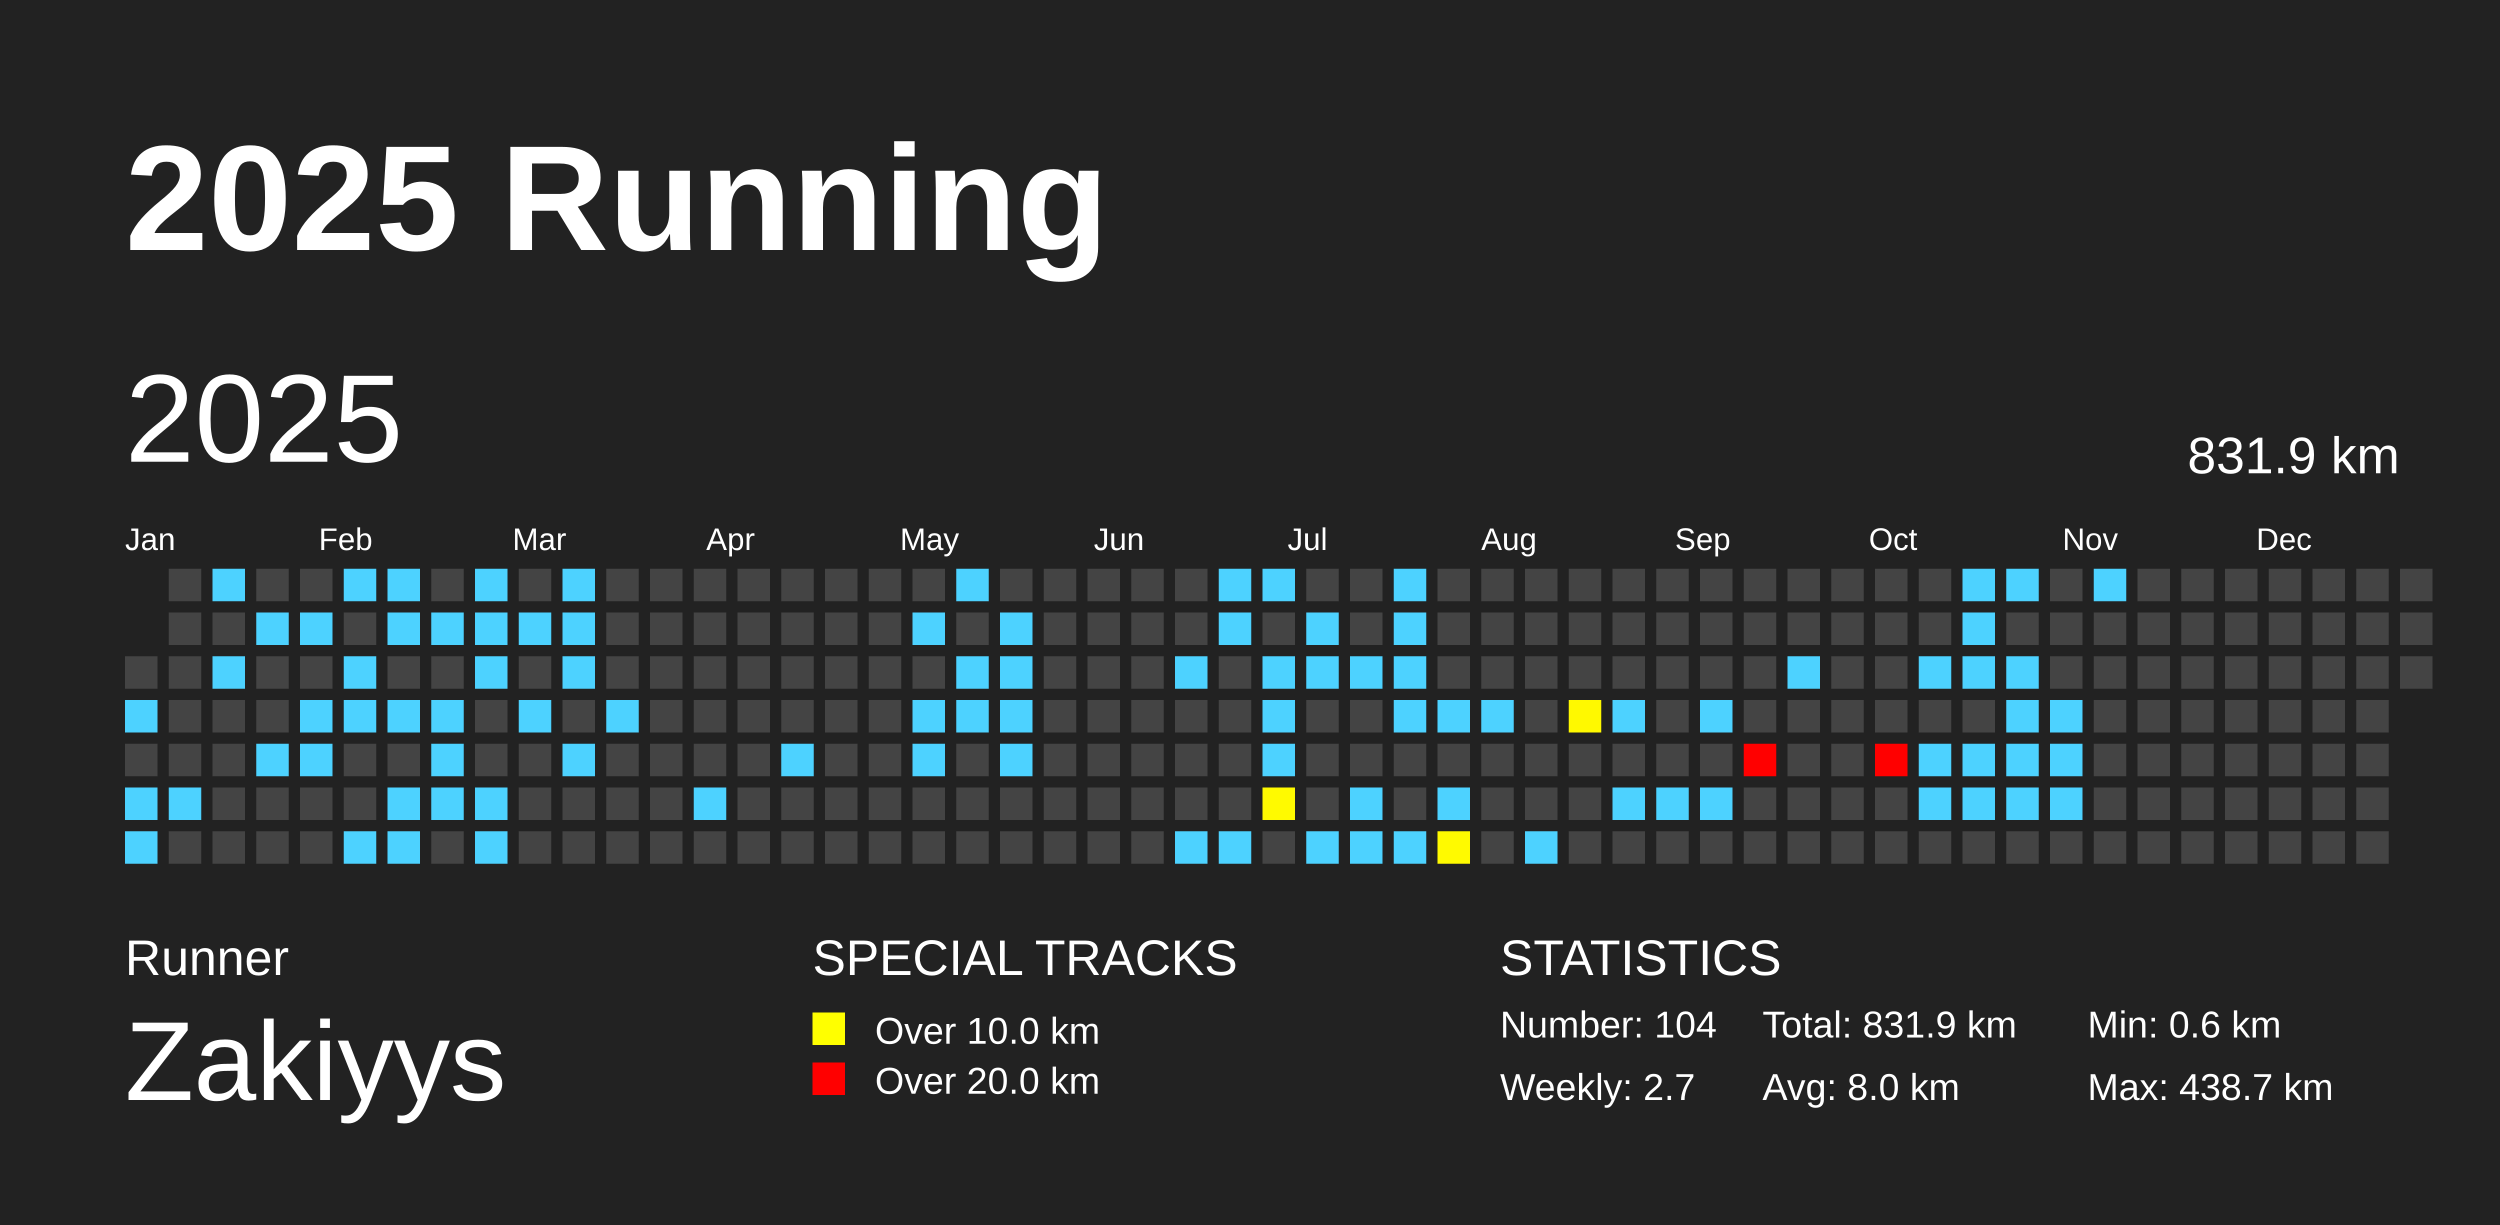
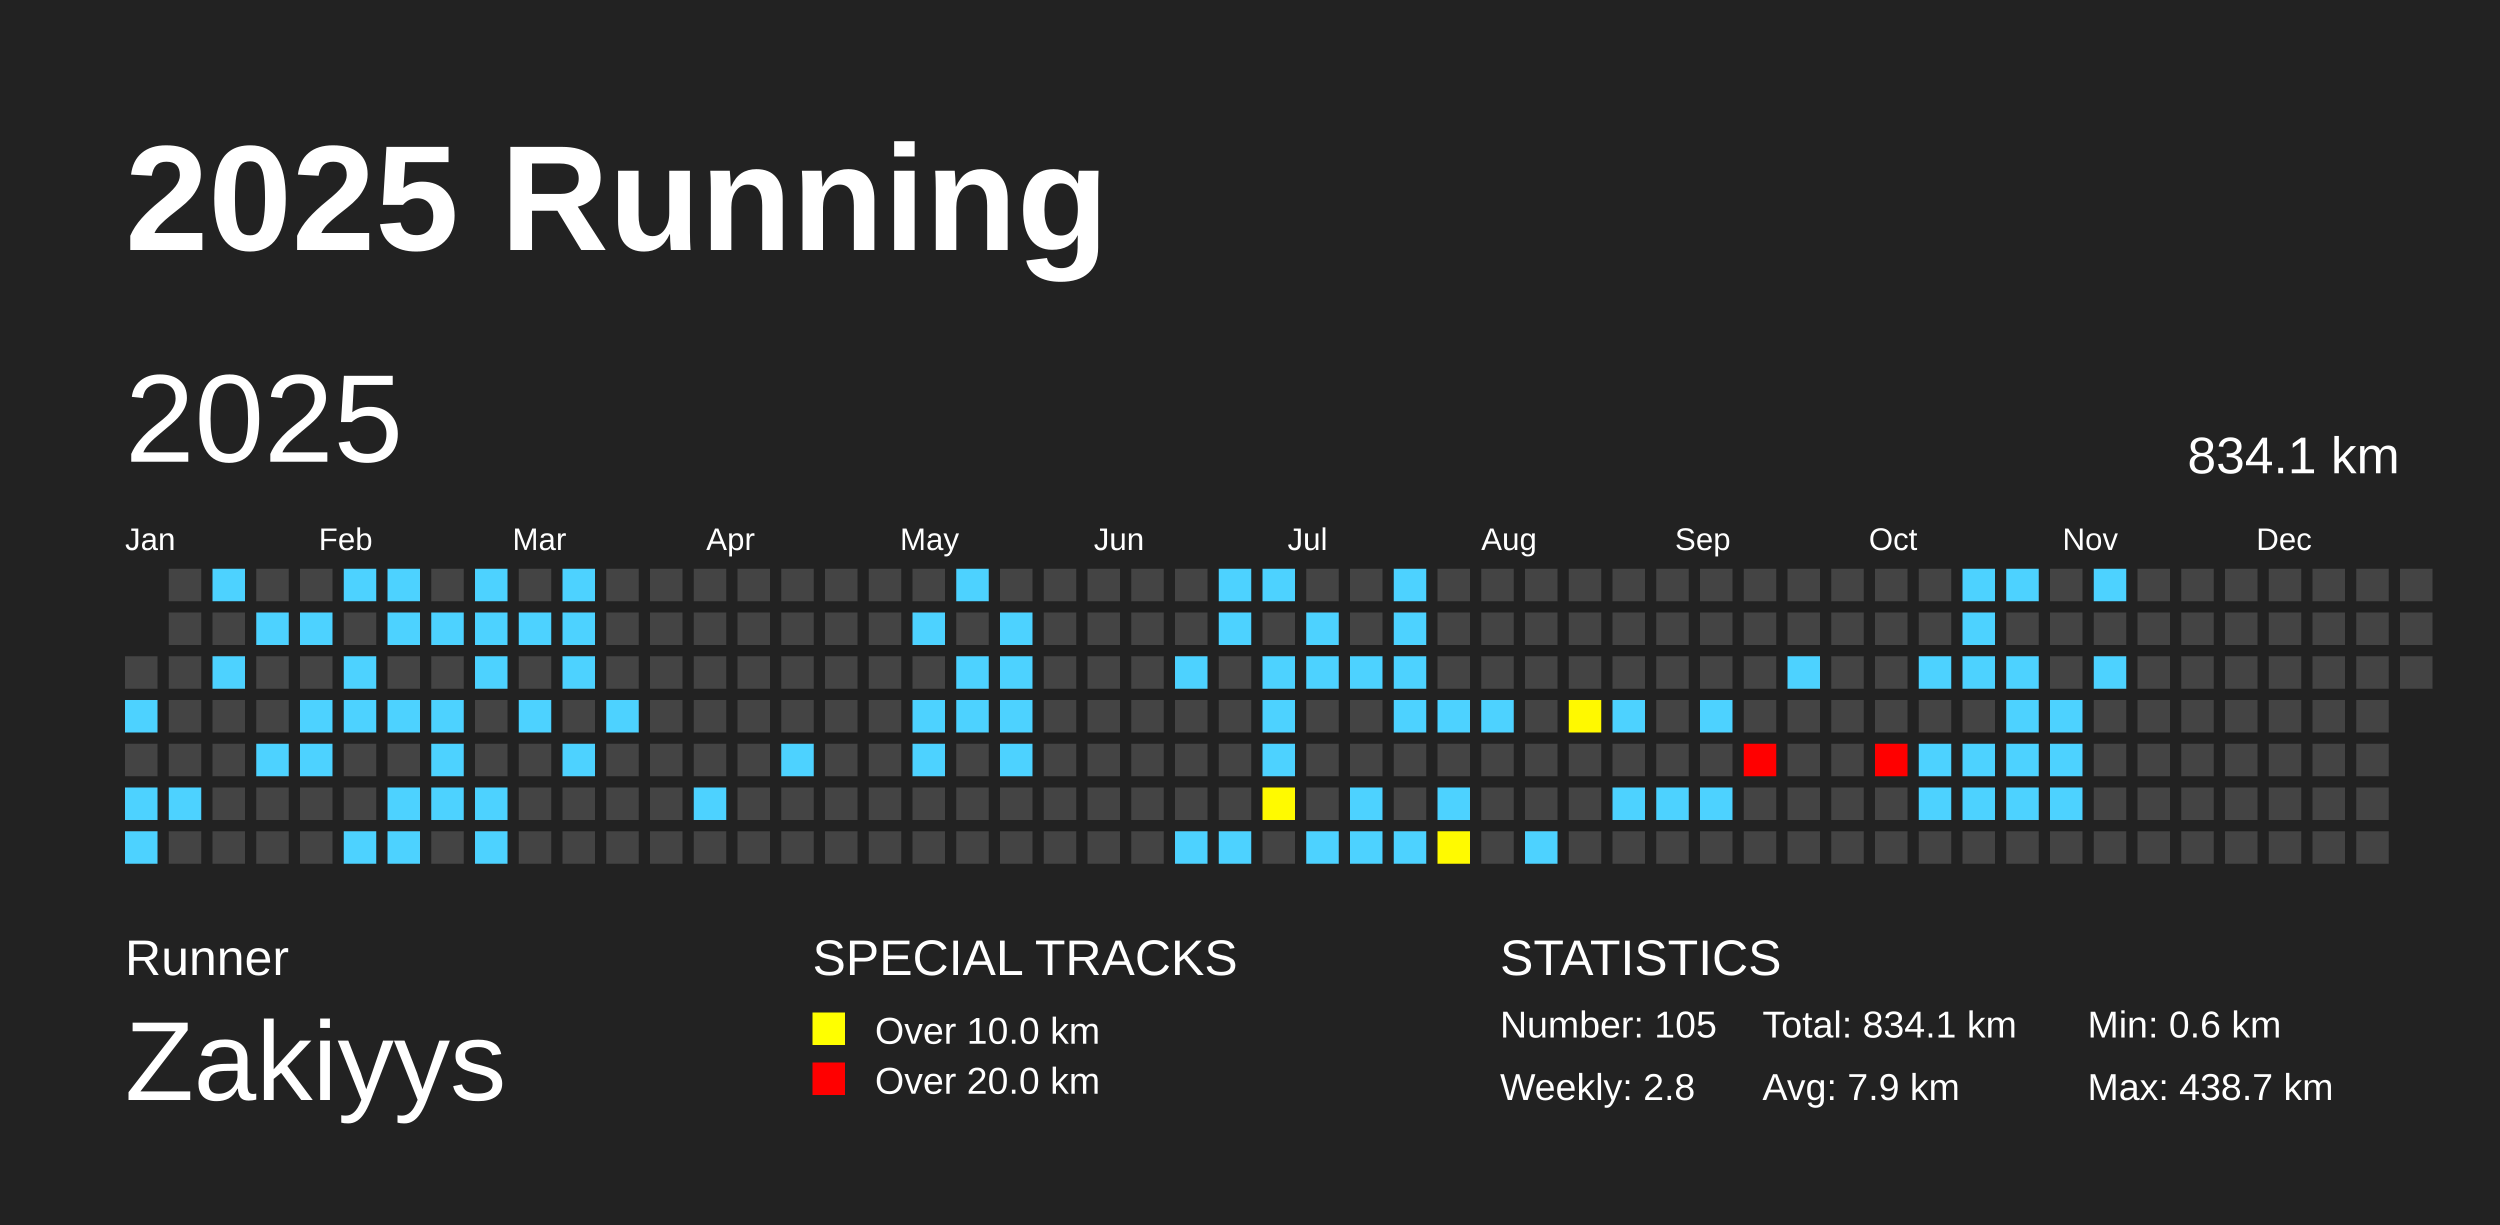
<svg xmlns="http://www.w3.org/2000/svg" baseProfile="full" height="98mm" version="1.1" viewBox="0,0,200,98" width="200mm">
  <defs />
  <rect fill="#222222" height="98" width="200" x="0" y="0" />
  <text fill="#FFFFFF" style="font-size:12px; font-family:Arial; font-weight:bold;" x="10" y="20">2025 Running</text>
  <text fill="#FFFFFF" style="font-size:4px; font-family:Arial" x="10" y="78">Runner</text>
  <text fill="#FFFFFF" style="font-size:9px; font-family:Arial" x="10" y="88">Zakiyys</text>
  <text fill="#FFFFFF" style="font-size:4px; font-family:Arial" x="65" y="78">SPECIAL TRACKS</text>
  <rect fill="yellow" height="2.6" width="2.6" x="65" y="81" />
  <text fill="#FFFFFF" style="font-size:3px; font-family:Arial" x="70" y="83.5">Over 10.0 km</text>
  <rect fill="red" height="2.6" width="2.6" x="65" y="85" />
  <text fill="#FFFFFF" style="font-size:3px; font-family:Arial" x="70" y="87.5">Over 20.0 km</text>
  <text fill="#FFFFFF" style="font-size:4px; font-family:Arial" x="120" y="78">STATISTICS</text>
-   <text fill="#FFFFFF" style="font-size:3px; font-family:Arial" x="120" y="83">Number: 104</text>
-   <text fill="#FFFFFF" style="font-size:3px; font-family:Arial" x="120" y="88">Weekly: 2.7</text>
-   <text fill="#FFFFFF" style="font-size:3px; font-family:Arial" x="141" y="83">Total: 831.9 km</text>
-   <text fill="#FFFFFF" style="font-size:3px; font-family:Arial" x="141" y="88">Avg: 8.0 km</text>
+   <text fill="#FFFFFF" style="font-size:3px; font-family:Arial" x="120" y="83">Number: 105</text>
+   <text fill="#FFFFFF" style="font-size:3px; font-family:Arial" x="120" y="88">Weekly: 2.8</text>
+   <text fill="#FFFFFF" style="font-size:3px; font-family:Arial" x="141" y="83">Total: 834.1 km</text>
+   <text fill="#FFFFFF" style="font-size:3px; font-family:Arial" x="141" y="88">Avg: 7.9 km</text>
  <text fill="#FFFFFF" style="font-size:3px; font-family:Arial" x="167" y="83">Min: 0.6 km</text>
  <text fill="#FFFFFF" style="font-size:3px; font-family:Arial" x="167" y="88">Max: 438.7 km</text>
  <text dominant-baseline="hanging" fill="#FFFFFF" style="font-size:10.0px; font-family:Arial;" x="10" y="30">2025</text>
-   <text dominant-baseline="hanging" fill="#FFFFFF" style="font-size:4.125px; font-family:Arial;" x="175" y="35">831.9 km</text>
+   <text dominant-baseline="hanging" fill="#FFFFFF" style="font-size:4.125px; font-family:Arial;" x="175" y="35">834.1 km</text>
  <text fill="#FFFFFF" style="font-size:2.5px; font-family:Arial" x="10.0" y="44">Jan</text>
  <text fill="#FFFFFF" style="font-size:2.5px; font-family:Arial" x="25.5" y="44">Feb</text>
  <text fill="#FFFFFF" style="font-size:2.5px; font-family:Arial" x="41.0" y="44">Mar</text>
  <text fill="#FFFFFF" style="font-size:2.5px; font-family:Arial" x="56.5" y="44">Apr</text>
  <text fill="#FFFFFF" style="font-size:2.5px; font-family:Arial" x="72.0" y="44">May</text>
  <text fill="#FFFFFF" style="font-size:2.5px; font-family:Arial" x="87.5" y="44">Jun</text>
  <text fill="#FFFFFF" style="font-size:2.5px; font-family:Arial" x="103.0" y="44">Jul</text>
  <text fill="#FFFFFF" style="font-size:2.5px; font-family:Arial" x="118.5" y="44">Aug</text>
  <text fill="#FFFFFF" style="font-size:2.5px; font-family:Arial" x="134.0" y="44">Sep</text>
  <text fill="#FFFFFF" style="font-size:2.5px; font-family:Arial" x="149.5" y="44">Oct</text>
  <text fill="#FFFFFF" style="font-size:2.5px; font-family:Arial" x="165.0" y="44">Nov</text>
  <text fill="#FFFFFF" style="font-size:2.5px; font-family:Arial" x="180.5" y="44">Dec</text>
  <rect fill="#444444" height="2.6" width="2.6" x="10.0" y="52.5" />
  <rect fill="#4dd2ff" height="2.6" width="2.6" x="10.0" y="56.0" />
  <rect fill="#444444" height="2.6" width="2.6" x="10.0" y="59.5" />
  <rect fill="#4dd2ff" height="2.6" width="2.6" x="10.0" y="63.0" />
  <rect fill="#4dd2ff" height="2.6" width="2.6" x="10.0" y="66.5" />
  <rect fill="#444444" height="2.6" width="2.6" x="13.5" y="45.5" />
  <rect fill="#444444" height="2.6" width="2.6" x="13.5" y="49.0" />
  <rect fill="#444444" height="2.6" width="2.6" x="13.5" y="52.5" />
  <rect fill="#444444" height="2.6" width="2.6" x="13.5" y="56.0" />
  <rect fill="#444444" height="2.6" width="2.6" x="13.5" y="59.5" />
  <rect fill="#4dd2ff" height="2.6" width="2.6" x="13.5" y="63.0" />
  <rect fill="#444444" height="2.6" width="2.6" x="13.5" y="66.5" />
  <rect fill="#4dd2ff" height="2.6" width="2.6" x="17.0" y="45.5" />
  <rect fill="#444444" height="2.6" width="2.6" x="17.0" y="49.0" />
  <rect fill="#4dd2ff" height="2.6" width="2.6" x="17.0" y="52.5" />
  <rect fill="#444444" height="2.6" width="2.6" x="17.0" y="56.0" />
  <rect fill="#444444" height="2.6" width="2.6" x="17.0" y="59.5" />
  <rect fill="#444444" height="2.6" width="2.6" x="17.0" y="63.0" />
  <rect fill="#444444" height="2.6" width="2.6" x="17.0" y="66.5" />
  <rect fill="#444444" height="2.6" width="2.6" x="20.5" y="45.5" />
  <rect fill="#4dd2ff" height="2.6" width="2.6" x="20.5" y="49.0" />
  <rect fill="#444444" height="2.6" width="2.6" x="20.5" y="52.5" />
  <rect fill="#444444" height="2.6" width="2.6" x="20.5" y="56.0" />
  <rect fill="#4dd2ff" height="2.6" width="2.6" x="20.5" y="59.5" />
  <rect fill="#444444" height="2.6" width="2.6" x="20.5" y="63.0" />
  <rect fill="#444444" height="2.6" width="2.6" x="20.5" y="66.5" />
  <rect fill="#444444" height="2.6" width="2.6" x="24.0" y="45.5" />
  <rect fill="#4dd2ff" height="2.6" width="2.6" x="24.0" y="49.0" />
  <rect fill="#444444" height="2.6" width="2.6" x="24.0" y="52.5" />
  <rect fill="#4dd2ff" height="2.6" width="2.6" x="24.0" y="56.0" />
  <rect fill="#4dd2ff" height="2.6" width="2.6" x="24.0" y="59.5" />
  <rect fill="#444444" height="2.6" width="2.6" x="24.0" y="63.0" />
  <rect fill="#444444" height="2.6" width="2.6" x="24.0" y="66.5" />
  <rect fill="#4dd2ff" height="2.6" width="2.6" x="27.5" y="45.5" />
  <rect fill="#444444" height="2.6" width="2.6" x="27.5" y="49.0" />
  <rect fill="#4dd2ff" height="2.6" width="2.6" x="27.5" y="52.5" />
  <rect fill="#4dd2ff" height="2.6" width="2.6" x="27.5" y="56.0" />
  <rect fill="#444444" height="2.6" width="2.6" x="27.5" y="59.5" />
  <rect fill="#444444" height="2.6" width="2.6" x="27.5" y="63.0" />
  <rect fill="#4dd2ff" height="2.6" width="2.6" x="27.5" y="66.5" />
  <rect fill="#4dd2ff" height="2.6" width="2.6" x="31.0" y="45.5" />
  <rect fill="#4dd2ff" height="2.6" width="2.6" x="31.0" y="49.0" />
  <rect fill="#444444" height="2.6" width="2.6" x="31.0" y="52.5" />
  <rect fill="#4dd2ff" height="2.6" width="2.6" x="31.0" y="56.0" />
  <rect fill="#444444" height="2.6" width="2.6" x="31.0" y="59.5" />
  <rect fill="#4dd2ff" height="2.6" width="2.6" x="31.0" y="63.0" />
  <rect fill="#4dd2ff" height="2.6" width="2.6" x="31.0" y="66.5" />
  <rect fill="#444444" height="2.6" width="2.6" x="34.5" y="45.5" />
  <rect fill="#4dd2ff" height="2.6" width="2.6" x="34.5" y="49.0" />
  <rect fill="#444444" height="2.6" width="2.6" x="34.5" y="52.5" />
  <rect fill="#4dd2ff" height="2.6" width="2.6" x="34.5" y="56.0" />
  <rect fill="#4dd2ff" height="2.6" width="2.6" x="34.5" y="59.5" />
  <rect fill="#4dd2ff" height="2.6" width="2.6" x="34.5" y="63.0" />
  <rect fill="#444444" height="2.6" width="2.6" x="34.5" y="66.5" />
  <rect fill="#4dd2ff" height="2.6" width="2.6" x="38.0" y="45.5" />
  <rect fill="#4dd2ff" height="2.6" width="2.6" x="38.0" y="49.0" />
  <rect fill="#4dd2ff" height="2.6" width="2.6" x="38.0" y="52.5" />
  <rect fill="#444444" height="2.6" width="2.6" x="38.0" y="56.0" />
  <rect fill="#444444" height="2.6" width="2.6" x="38.0" y="59.5" />
  <rect fill="#4dd2ff" height="2.6" width="2.6" x="38.0" y="63.0" />
  <rect fill="#4dd2ff" height="2.6" width="2.6" x="38.0" y="66.5" />
  <rect fill="#444444" height="2.6" width="2.6" x="41.5" y="45.5" />
  <rect fill="#4dd2ff" height="2.6" width="2.6" x="41.5" y="49.0" />
  <rect fill="#444444" height="2.6" width="2.6" x="41.5" y="52.5" />
  <rect fill="#4dd2ff" height="2.6" width="2.6" x="41.5" y="56.0" />
  <rect fill="#444444" height="2.6" width="2.6" x="41.5" y="59.5" />
  <rect fill="#444444" height="2.6" width="2.6" x="41.5" y="63.0" />
  <rect fill="#444444" height="2.6" width="2.6" x="41.5" y="66.5" />
  <rect fill="#4dd2ff" height="2.6" width="2.6" x="45.0" y="45.5" />
  <rect fill="#4dd2ff" height="2.6" width="2.6" x="45.0" y="49.0" />
  <rect fill="#4dd2ff" height="2.6" width="2.6" x="45.0" y="52.5" />
  <rect fill="#444444" height="2.6" width="2.6" x="45.0" y="56.0" />
  <rect fill="#4dd2ff" height="2.6" width="2.6" x="45.0" y="59.5" />
  <rect fill="#444444" height="2.6" width="2.6" x="45.0" y="63.0" />
  <rect fill="#444444" height="2.6" width="2.6" x="45.0" y="66.5" />
  <rect fill="#444444" height="2.6" width="2.6" x="48.5" y="45.5" />
  <rect fill="#444444" height="2.6" width="2.6" x="48.5" y="49.0" />
  <rect fill="#444444" height="2.6" width="2.6" x="48.5" y="52.5" />
  <rect fill="#4dd2ff" height="2.6" width="2.6" x="48.5" y="56.0" />
  <rect fill="#444444" height="2.6" width="2.6" x="48.5" y="59.5" />
  <rect fill="#444444" height="2.6" width="2.6" x="48.5" y="63.0" />
  <rect fill="#444444" height="2.6" width="2.6" x="48.5" y="66.5" />
  <rect fill="#444444" height="2.6" width="2.6" x="52.0" y="45.5" />
  <rect fill="#444444" height="2.6" width="2.6" x="52.0" y="49.0" />
  <rect fill="#444444" height="2.6" width="2.6" x="52.0" y="52.5" />
  <rect fill="#444444" height="2.6" width="2.6" x="52.0" y="56.0" />
  <rect fill="#444444" height="2.6" width="2.6" x="52.0" y="59.5" />
  <rect fill="#444444" height="2.6" width="2.6" x="52.0" y="63.0" />
  <rect fill="#444444" height="2.6" width="2.6" x="52.0" y="66.5" />
  <rect fill="#444444" height="2.6" width="2.6" x="55.5" y="45.5" />
  <rect fill="#444444" height="2.6" width="2.6" x="55.5" y="49.0" />
  <rect fill="#444444" height="2.6" width="2.6" x="55.5" y="52.5" />
  <rect fill="#444444" height="2.6" width="2.6" x="55.5" y="56.0" />
  <rect fill="#444444" height="2.6" width="2.6" x="55.5" y="59.5" />
  <rect fill="#4dd2ff" height="2.6" width="2.6" x="55.5" y="63.0" />
  <rect fill="#444444" height="2.6" width="2.6" x="55.5" y="66.5" />
  <rect fill="#444444" height="2.6" width="2.6" x="59.0" y="45.5" />
  <rect fill="#444444" height="2.6" width="2.6" x="59.0" y="49.0" />
  <rect fill="#444444" height="2.6" width="2.6" x="59.0" y="52.5" />
  <rect fill="#444444" height="2.6" width="2.6" x="59.0" y="56.0" />
  <rect fill="#444444" height="2.6" width="2.6" x="59.0" y="59.5" />
  <rect fill="#444444" height="2.6" width="2.6" x="59.0" y="63.0" />
  <rect fill="#444444" height="2.6" width="2.6" x="59.0" y="66.5" />
  <rect fill="#444444" height="2.6" width="2.6" x="62.5" y="45.5" />
  <rect fill="#444444" height="2.6" width="2.6" x="62.5" y="49.0" />
  <rect fill="#444444" height="2.6" width="2.6" x="62.5" y="52.5" />
  <rect fill="#444444" height="2.6" width="2.6" x="62.5" y="56.0" />
  <rect fill="#4dd2ff" height="2.6" width="2.6" x="62.5" y="59.5" />
  <rect fill="#444444" height="2.6" width="2.6" x="62.5" y="63.0" />
  <rect fill="#444444" height="2.6" width="2.6" x="62.5" y="66.5" />
  <rect fill="#444444" height="2.6" width="2.6" x="66.0" y="45.5" />
  <rect fill="#444444" height="2.6" width="2.6" x="66.0" y="49.0" />
  <rect fill="#444444" height="2.6" width="2.6" x="66.0" y="52.5" />
  <rect fill="#444444" height="2.6" width="2.6" x="66.0" y="56.0" />
  <rect fill="#444444" height="2.6" width="2.6" x="66.0" y="59.5" />
  <rect fill="#444444" height="2.6" width="2.6" x="66.0" y="63.0" />
  <rect fill="#444444" height="2.6" width="2.6" x="66.0" y="66.5" />
  <rect fill="#444444" height="2.6" width="2.6" x="69.5" y="45.5" />
  <rect fill="#444444" height="2.6" width="2.6" x="69.5" y="49.0" />
  <rect fill="#444444" height="2.6" width="2.6" x="69.5" y="52.5" />
  <rect fill="#444444" height="2.6" width="2.6" x="69.5" y="56.0" />
  <rect fill="#444444" height="2.6" width="2.6" x="69.5" y="59.5" />
  <rect fill="#444444" height="2.6" width="2.6" x="69.5" y="63.0" />
  <rect fill="#444444" height="2.6" width="2.6" x="69.5" y="66.5" />
  <rect fill="#444444" height="2.6" width="2.6" x="73.0" y="45.5" />
  <rect fill="#4dd2ff" height="2.6" width="2.6" x="73.0" y="49.0" />
  <rect fill="#444444" height="2.6" width="2.6" x="73.0" y="52.5" />
  <rect fill="#4dd2ff" height="2.6" width="2.6" x="73.0" y="56.0" />
  <rect fill="#4dd2ff" height="2.6" width="2.6" x="73.0" y="59.5" />
  <rect fill="#444444" height="2.6" width="2.6" x="73.0" y="63.0" />
  <rect fill="#444444" height="2.6" width="2.6" x="73.0" y="66.5" />
  <rect fill="#4dd2ff" height="2.6" width="2.6" x="76.5" y="45.5" />
  <rect fill="#444444" height="2.6" width="2.6" x="76.5" y="49.0" />
  <rect fill="#4dd2ff" height="2.6" width="2.6" x="76.5" y="52.5" />
  <rect fill="#4dd2ff" height="2.6" width="2.6" x="76.5" y="56.0" />
  <rect fill="#444444" height="2.6" width="2.6" x="76.5" y="59.5" />
  <rect fill="#444444" height="2.6" width="2.6" x="76.5" y="63.0" />
  <rect fill="#444444" height="2.6" width="2.6" x="76.5" y="66.5" />
  <rect fill="#444444" height="2.6" width="2.6" x="80.0" y="45.5" />
  <rect fill="#4dd2ff" height="2.6" width="2.6" x="80.0" y="49.0" />
  <rect fill="#4dd2ff" height="2.6" width="2.6" x="80.0" y="52.5" />
  <rect fill="#4dd2ff" height="2.6" width="2.6" x="80.0" y="56.0" />
  <rect fill="#4dd2ff" height="2.6" width="2.6" x="80.0" y="59.5" />
  <rect fill="#444444" height="2.6" width="2.6" x="80.0" y="63.0" />
  <rect fill="#444444" height="2.6" width="2.6" x="80.0" y="66.5" />
  <rect fill="#444444" height="2.6" width="2.6" x="83.5" y="45.5" />
  <rect fill="#444444" height="2.6" width="2.6" x="83.5" y="49.0" />
  <rect fill="#444444" height="2.6" width="2.6" x="83.5" y="52.5" />
  <rect fill="#444444" height="2.6" width="2.6" x="83.5" y="56.0" />
  <rect fill="#444444" height="2.6" width="2.6" x="83.5" y="59.5" />
  <rect fill="#444444" height="2.6" width="2.6" x="83.5" y="63.0" />
  <rect fill="#444444" height="2.6" width="2.6" x="83.5" y="66.5" />
  <rect fill="#444444" height="2.6" width="2.6" x="87.0" y="45.5" />
  <rect fill="#444444" height="2.6" width="2.6" x="87.0" y="49.0" />
  <rect fill="#444444" height="2.6" width="2.6" x="87.0" y="52.5" />
  <rect fill="#444444" height="2.6" width="2.6" x="87.0" y="56.0" />
  <rect fill="#444444" height="2.6" width="2.6" x="87.0" y="59.5" />
  <rect fill="#444444" height="2.6" width="2.6" x="87.0" y="63.0" />
  <rect fill="#444444" height="2.6" width="2.6" x="87.0" y="66.5" />
  <rect fill="#444444" height="2.6" width="2.6" x="90.5" y="45.5" />
  <rect fill="#444444" height="2.6" width="2.6" x="90.5" y="49.0" />
  <rect fill="#444444" height="2.6" width="2.6" x="90.5" y="52.5" />
  <rect fill="#444444" height="2.6" width="2.6" x="90.5" y="56.0" />
  <rect fill="#444444" height="2.6" width="2.6" x="90.5" y="59.5" />
  <rect fill="#444444" height="2.6" width="2.6" x="90.5" y="63.0" />
  <rect fill="#444444" height="2.6" width="2.6" x="90.5" y="66.5" />
  <rect fill="#444444" height="2.6" width="2.6" x="94.0" y="45.5" />
  <rect fill="#444444" height="2.6" width="2.6" x="94.0" y="49.0" />
  <rect fill="#4dd2ff" height="2.6" width="2.6" x="94.0" y="52.5" />
  <rect fill="#444444" height="2.6" width="2.6" x="94.0" y="56.0" />
  <rect fill="#444444" height="2.6" width="2.6" x="94.0" y="59.5" />
  <rect fill="#444444" height="2.6" width="2.6" x="94.0" y="63.0" />
  <rect fill="#4dd2ff" height="2.6" width="2.6" x="94.0" y="66.5" />
  <rect fill="#4dd2ff" height="2.6" width="2.6" x="97.5" y="45.5" />
  <rect fill="#4dd2ff" height="2.6" width="2.6" x="97.5" y="49.0" />
  <rect fill="#444444" height="2.6" width="2.6" x="97.5" y="52.5" />
  <rect fill="#444444" height="2.6" width="2.6" x="97.5" y="56.0" />
  <rect fill="#444444" height="2.6" width="2.6" x="97.5" y="59.5" />
  <rect fill="#444444" height="2.6" width="2.6" x="97.5" y="63.0" />
  <rect fill="#4dd2ff" height="2.6" width="2.6" x="97.5" y="66.5" />
  <rect fill="#4dd2ff" height="2.6" width="2.6" x="101.0" y="45.5" />
  <rect fill="#444444" height="2.6" width="2.6" x="101.0" y="49.0" />
  <rect fill="#4dd2ff" height="2.6" width="2.6" x="101.0" y="52.5" />
  <rect fill="#4dd2ff" height="2.6" width="2.6" x="101.0" y="56.0" />
  <rect fill="#4dd2ff" height="2.6" width="2.6" x="101.0" y="59.5" />
  <rect fill="#fffa00" height="2.6" width="2.6" x="101.0" y="63.0" />
  <rect fill="#444444" height="2.6" width="2.6" x="101.0" y="66.5" />
  <rect fill="#444444" height="2.6" width="2.6" x="104.5" y="45.5" />
  <rect fill="#4dd2ff" height="2.6" width="2.6" x="104.5" y="49.0" />
  <rect fill="#4dd2ff" height="2.6" width="2.6" x="104.5" y="52.5" />
  <rect fill="#444444" height="2.6" width="2.6" x="104.5" y="56.0" />
  <rect fill="#444444" height="2.6" width="2.6" x="104.5" y="59.5" />
  <rect fill="#444444" height="2.6" width="2.6" x="104.5" y="63.0" />
  <rect fill="#4dd2ff" height="2.6" width="2.6" x="104.5" y="66.5" />
  <rect fill="#444444" height="2.6" width="2.6" x="108.0" y="45.5" />
  <rect fill="#444444" height="2.6" width="2.6" x="108.0" y="49.0" />
  <rect fill="#4dd2ff" height="2.6" width="2.6" x="108.0" y="52.5" />
  <rect fill="#444444" height="2.6" width="2.6" x="108.0" y="56.0" />
  <rect fill="#444444" height="2.6" width="2.6" x="108.0" y="59.5" />
  <rect fill="#4dd2ff" height="2.6" width="2.6" x="108.0" y="63.0" />
  <rect fill="#4dd2ff" height="2.6" width="2.6" x="108.0" y="66.5" />
  <rect fill="#4dd2ff" height="2.6" width="2.6" x="111.5" y="45.5" />
  <rect fill="#4dd2ff" height="2.6" width="2.6" x="111.5" y="49.0" />
  <rect fill="#4dd2ff" height="2.6" width="2.6" x="111.5" y="52.5" />
  <rect fill="#4dd2ff" height="2.6" width="2.6" x="111.5" y="56.0" />
  <rect fill="#444444" height="2.6" width="2.6" x="111.5" y="59.5" />
  <rect fill="#444444" height="2.6" width="2.6" x="111.5" y="63.0" />
  <rect fill="#4dd2ff" height="2.6" width="2.6" x="111.5" y="66.5" />
  <rect fill="#444444" height="2.6" width="2.6" x="115.0" y="45.5" />
  <rect fill="#444444" height="2.6" width="2.6" x="115.0" y="49.0" />
  <rect fill="#444444" height="2.6" width="2.6" x="115.0" y="52.5" />
  <rect fill="#4dd2ff" height="2.6" width="2.6" x="115.0" y="56.0" />
  <rect fill="#444444" height="2.6" width="2.6" x="115.0" y="59.5" />
  <rect fill="#4dd2ff" height="2.6" width="2.6" x="115.0" y="63.0" />
  <rect fill="#fffa00" height="2.6" width="2.6" x="115.0" y="66.5" />
  <rect fill="#444444" height="2.6" width="2.6" x="118.5" y="45.5" />
  <rect fill="#444444" height="2.6" width="2.6" x="118.5" y="49.0" />
  <rect fill="#444444" height="2.6" width="2.6" x="118.5" y="52.5" />
  <rect fill="#4dd2ff" height="2.6" width="2.6" x="118.5" y="56.0" />
  <rect fill="#444444" height="2.6" width="2.6" x="118.5" y="59.5" />
  <rect fill="#444444" height="2.6" width="2.6" x="118.5" y="63.0" />
  <rect fill="#444444" height="2.6" width="2.6" x="118.5" y="66.5" />
  <rect fill="#444444" height="2.6" width="2.6" x="122.0" y="45.5" />
  <rect fill="#444444" height="2.6" width="2.6" x="122.0" y="49.0" />
  <rect fill="#444444" height="2.6" width="2.6" x="122.0" y="52.5" />
  <rect fill="#444444" height="2.6" width="2.6" x="122.0" y="56.0" />
  <rect fill="#444444" height="2.6" width="2.6" x="122.0" y="59.5" />
  <rect fill="#444444" height="2.6" width="2.6" x="122.0" y="63.0" />
  <rect fill="#4dd2ff" height="2.6" width="2.6" x="122.0" y="66.5" />
  <rect fill="#444444" height="2.6" width="2.6" x="125.5" y="45.5" />
  <rect fill="#444444" height="2.6" width="2.6" x="125.5" y="49.0" />
  <rect fill="#444444" height="2.6" width="2.6" x="125.5" y="52.5" />
  <rect fill="#fff900" height="2.6" width="2.6" x="125.5" y="56.0" />
  <rect fill="#444444" height="2.6" width="2.6" x="125.5" y="59.5" />
  <rect fill="#444444" height="2.6" width="2.6" x="125.5" y="63.0" />
  <rect fill="#444444" height="2.6" width="2.6" x="125.5" y="66.5" />
  <rect fill="#444444" height="2.6" width="2.6" x="129.0" y="45.5" />
  <rect fill="#444444" height="2.6" width="2.6" x="129.0" y="49.0" />
  <rect fill="#444444" height="2.6" width="2.6" x="129.0" y="52.5" />
  <rect fill="#4dd2ff" height="2.6" width="2.6" x="129.0" y="56.0" />
  <rect fill="#444444" height="2.6" width="2.6" x="129.0" y="59.5" />
  <rect fill="#4dd2ff" height="2.6" width="2.6" x="129.0" y="63.0" />
  <rect fill="#444444" height="2.6" width="2.6" x="129.0" y="66.5" />
  <rect fill="#444444" height="2.6" width="2.6" x="132.5" y="45.5" />
  <rect fill="#444444" height="2.6" width="2.6" x="132.5" y="49.0" />
  <rect fill="#444444" height="2.6" width="2.6" x="132.5" y="52.5" />
  <rect fill="#444444" height="2.6" width="2.6" x="132.5" y="56.0" />
  <rect fill="#444444" height="2.6" width="2.6" x="132.5" y="59.5" />
  <rect fill="#4dd2ff" height="2.6" width="2.6" x="132.5" y="63.0" />
  <rect fill="#444444" height="2.6" width="2.6" x="132.5" y="66.5" />
  <rect fill="#444444" height="2.6" width="2.6" x="136.0" y="45.5" />
  <rect fill="#444444" height="2.6" width="2.6" x="136.0" y="49.0" />
  <rect fill="#444444" height="2.6" width="2.6" x="136.0" y="52.5" />
  <rect fill="#4dd2ff" height="2.6" width="2.6" x="136.0" y="56.0" />
  <rect fill="#444444" height="2.6" width="2.6" x="136.0" y="59.5" />
  <rect fill="#4dd2ff" height="2.6" width="2.6" x="136.0" y="63.0" />
  <rect fill="#444444" height="2.6" width="2.6" x="136.0" y="66.5" />
  <rect fill="#444444" height="2.6" width="2.6" x="139.5" y="45.5" />
  <rect fill="#444444" height="2.6" width="2.6" x="139.5" y="49.0" />
  <rect fill="#444444" height="2.6" width="2.6" x="139.5" y="52.5" />
  <rect fill="#444444" height="2.6" width="2.6" x="139.5" y="56.0" />
  <rect fill="red" height="2.6" width="2.6" x="139.5" y="59.5" />
  <rect fill="#444444" height="2.6" width="2.6" x="139.5" y="63.0" />
  <rect fill="#444444" height="2.6" width="2.6" x="139.5" y="66.5" />
  <rect fill="#444444" height="2.6" width="2.6" x="143.0" y="45.5" />
  <rect fill="#444444" height="2.6" width="2.6" x="143.0" y="49.0" />
  <rect fill="#4dd2ff" height="2.6" width="2.6" x="143.0" y="52.5" />
  <rect fill="#444444" height="2.6" width="2.6" x="143.0" y="56.0" />
  <rect fill="#444444" height="2.6" width="2.6" x="143.0" y="59.5" />
  <rect fill="#444444" height="2.6" width="2.6" x="143.0" y="63.0" />
  <rect fill="#444444" height="2.6" width="2.6" x="143.0" y="66.5" />
  <rect fill="#444444" height="2.6" width="2.6" x="146.5" y="45.5" />
  <rect fill="#444444" height="2.6" width="2.6" x="146.5" y="49.0" />
  <rect fill="#444444" height="2.6" width="2.6" x="146.5" y="52.5" />
  <rect fill="#444444" height="2.6" width="2.6" x="146.5" y="56.0" />
  <rect fill="#444444" height="2.6" width="2.6" x="146.5" y="59.5" />
  <rect fill="#444444" height="2.6" width="2.6" x="146.5" y="63.0" />
  <rect fill="#444444" height="2.6" width="2.6" x="146.5" y="66.5" />
  <rect fill="#444444" height="2.6" width="2.6" x="150.0" y="45.5" />
  <rect fill="#444444" height="2.6" width="2.6" x="150.0" y="49.0" />
  <rect fill="#444444" height="2.6" width="2.6" x="150.0" y="52.5" />
  <rect fill="#444444" height="2.6" width="2.6" x="150.0" y="56.0" />
  <rect fill="red" height="2.6" width="2.6" x="150.0" y="59.5" />
  <rect fill="#444444" height="2.6" width="2.6" x="150.0" y="63.0" />
  <rect fill="#444444" height="2.6" width="2.6" x="150.0" y="66.5" />
  <rect fill="#444444" height="2.6" width="2.6" x="153.5" y="45.5" />
  <rect fill="#444444" height="2.6" width="2.6" x="153.5" y="49.0" />
  <rect fill="#4dd2ff" height="2.6" width="2.6" x="153.5" y="52.5" />
  <rect fill="#444444" height="2.6" width="2.6" x="153.5" y="56.0" />
  <rect fill="#4dd2ff" height="2.6" width="2.6" x="153.5" y="59.5" />
  <rect fill="#4dd2ff" height="2.6" width="2.6" x="153.5" y="63.0" />
  <rect fill="#444444" height="2.6" width="2.6" x="153.5" y="66.5" />
  <rect fill="#4dd2ff" height="2.6" width="2.6" x="157.0" y="45.5" />
  <rect fill="#4dd2ff" height="2.6" width="2.6" x="157.0" y="49.0" />
  <rect fill="#4dd2ff" height="2.6" width="2.6" x="157.0" y="52.5" />
  <rect fill="#444444" height="2.6" width="2.6" x="157.0" y="56.0" />
  <rect fill="#4dd2ff" height="2.6" width="2.6" x="157.0" y="59.5" />
  <rect fill="#4dd2ff" height="2.6" width="2.6" x="157.0" y="63.0" />
  <rect fill="#444444" height="2.6" width="2.6" x="157.0" y="66.5" />
  <rect fill="#4dd2ff" height="2.6" width="2.6" x="160.5" y="45.5" />
  <rect fill="#444444" height="2.6" width="2.6" x="160.5" y="49.0" />
  <rect fill="#4dd2ff" height="2.6" width="2.6" x="160.5" y="52.5" />
  <rect fill="#4dd2ff" height="2.6" width="2.6" x="160.5" y="56.0" />
  <rect fill="#4dd2ff" height="2.6" width="2.6" x="160.5" y="59.5" />
  <rect fill="#4dd2ff" height="2.6" width="2.6" x="160.5" y="63.0" />
  <rect fill="#444444" height="2.6" width="2.6" x="160.5" y="66.5" />
  <rect fill="#444444" height="2.6" width="2.6" x="164.0" y="45.5" />
  <rect fill="#444444" height="2.6" width="2.6" x="164.0" y="49.0" />
  <rect fill="#444444" height="2.6" width="2.6" x="164.0" y="52.5" />
  <rect fill="#4dd2ff" height="2.6" width="2.6" x="164.0" y="56.0" />
  <rect fill="#4dd2ff" height="2.6" width="2.6" x="164.0" y="59.5" />
  <rect fill="#4dd2ff" height="2.6" width="2.6" x="164.0" y="63.0" />
  <rect fill="#444444" height="2.6" width="2.6" x="164.0" y="66.5" />
  <rect fill="#4dd2ff" height="2.6" width="2.6" x="167.5" y="45.5" />
  <rect fill="#444444" height="2.6" width="2.6" x="167.5" y="49.0" />
-   <rect fill="#444444" height="2.6" width="2.6" x="167.5" y="52.5" />
+   <rect fill="#4dd2ff" height="2.6" width="2.6" x="167.5" y="52.5" />
  <rect fill="#444444" height="2.6" width="2.6" x="167.5" y="56.0" />
  <rect fill="#444444" height="2.6" width="2.6" x="167.5" y="59.5" />
  <rect fill="#444444" height="2.6" width="2.6" x="167.5" y="63.0" />
  <rect fill="#444444" height="2.6" width="2.6" x="167.5" y="66.5" />
  <rect fill="#444444" height="2.6" width="2.6" x="171.0" y="45.5" />
  <rect fill="#444444" height="2.6" width="2.6" x="171.0" y="49.0" />
  <rect fill="#444444" height="2.6" width="2.6" x="171.0" y="52.5" />
  <rect fill="#444444" height="2.6" width="2.6" x="171.0" y="56.0" />
  <rect fill="#444444" height="2.6" width="2.6" x="171.0" y="59.5" />
  <rect fill="#444444" height="2.6" width="2.6" x="171.0" y="63.0" />
  <rect fill="#444444" height="2.6" width="2.6" x="171.0" y="66.5" />
  <rect fill="#444444" height="2.6" width="2.6" x="174.5" y="45.5" />
  <rect fill="#444444" height="2.6" width="2.6" x="174.5" y="49.0" />
  <rect fill="#444444" height="2.6" width="2.6" x="174.5" y="52.5" />
  <rect fill="#444444" height="2.6" width="2.6" x="174.5" y="56.0" />
  <rect fill="#444444" height="2.6" width="2.6" x="174.5" y="59.5" />
  <rect fill="#444444" height="2.6" width="2.6" x="174.5" y="63.0" />
  <rect fill="#444444" height="2.6" width="2.6" x="174.5" y="66.5" />
  <rect fill="#444444" height="2.6" width="2.6" x="178.0" y="45.5" />
  <rect fill="#444444" height="2.6" width="2.6" x="178.0" y="49.0" />
  <rect fill="#444444" height="2.6" width="2.6" x="178.0" y="52.5" />
  <rect fill="#444444" height="2.6" width="2.6" x="178.0" y="56.0" />
  <rect fill="#444444" height="2.6" width="2.6" x="178.0" y="59.5" />
  <rect fill="#444444" height="2.6" width="2.6" x="178.0" y="63.0" />
  <rect fill="#444444" height="2.6" width="2.6" x="178.0" y="66.5" />
  <rect fill="#444444" height="2.6" width="2.6" x="181.5" y="45.5" />
  <rect fill="#444444" height="2.6" width="2.6" x="181.5" y="49.0" />
  <rect fill="#444444" height="2.6" width="2.6" x="181.5" y="52.5" />
  <rect fill="#444444" height="2.6" width="2.6" x="181.5" y="56.0" />
  <rect fill="#444444" height="2.6" width="2.6" x="181.5" y="59.5" />
  <rect fill="#444444" height="2.6" width="2.6" x="181.5" y="63.0" />
  <rect fill="#444444" height="2.6" width="2.6" x="181.5" y="66.5" />
  <rect fill="#444444" height="2.6" width="2.6" x="185.0" y="45.5" />
  <rect fill="#444444" height="2.6" width="2.6" x="185.0" y="49.0" />
  <rect fill="#444444" height="2.6" width="2.6" x="185.0" y="52.5" />
  <rect fill="#444444" height="2.6" width="2.6" x="185.0" y="56.0" />
  <rect fill="#444444" height="2.6" width="2.6" x="185.0" y="59.5" />
  <rect fill="#444444" height="2.6" width="2.6" x="185.0" y="63.0" />
  <rect fill="#444444" height="2.6" width="2.6" x="185.0" y="66.5" />
  <rect fill="#444444" height="2.6" width="2.6" x="188.5" y="45.5" />
  <rect fill="#444444" height="2.6" width="2.6" x="188.5" y="49.0" />
  <rect fill="#444444" height="2.6" width="2.6" x="188.5" y="52.5" />
  <rect fill="#444444" height="2.6" width="2.6" x="188.5" y="56.0" />
  <rect fill="#444444" height="2.6" width="2.6" x="188.5" y="59.5" />
  <rect fill="#444444" height="2.6" width="2.6" x="188.5" y="63.0" />
  <rect fill="#444444" height="2.6" width="2.6" x="188.5" y="66.5" />
  <rect fill="#444444" height="2.6" width="2.6" x="192.0" y="45.5" />
  <rect fill="#444444" height="2.6" width="2.6" x="192.0" y="49.0" />
  <rect fill="#444444" height="2.6" width="2.6" x="192.0" y="52.5" />
</svg>
